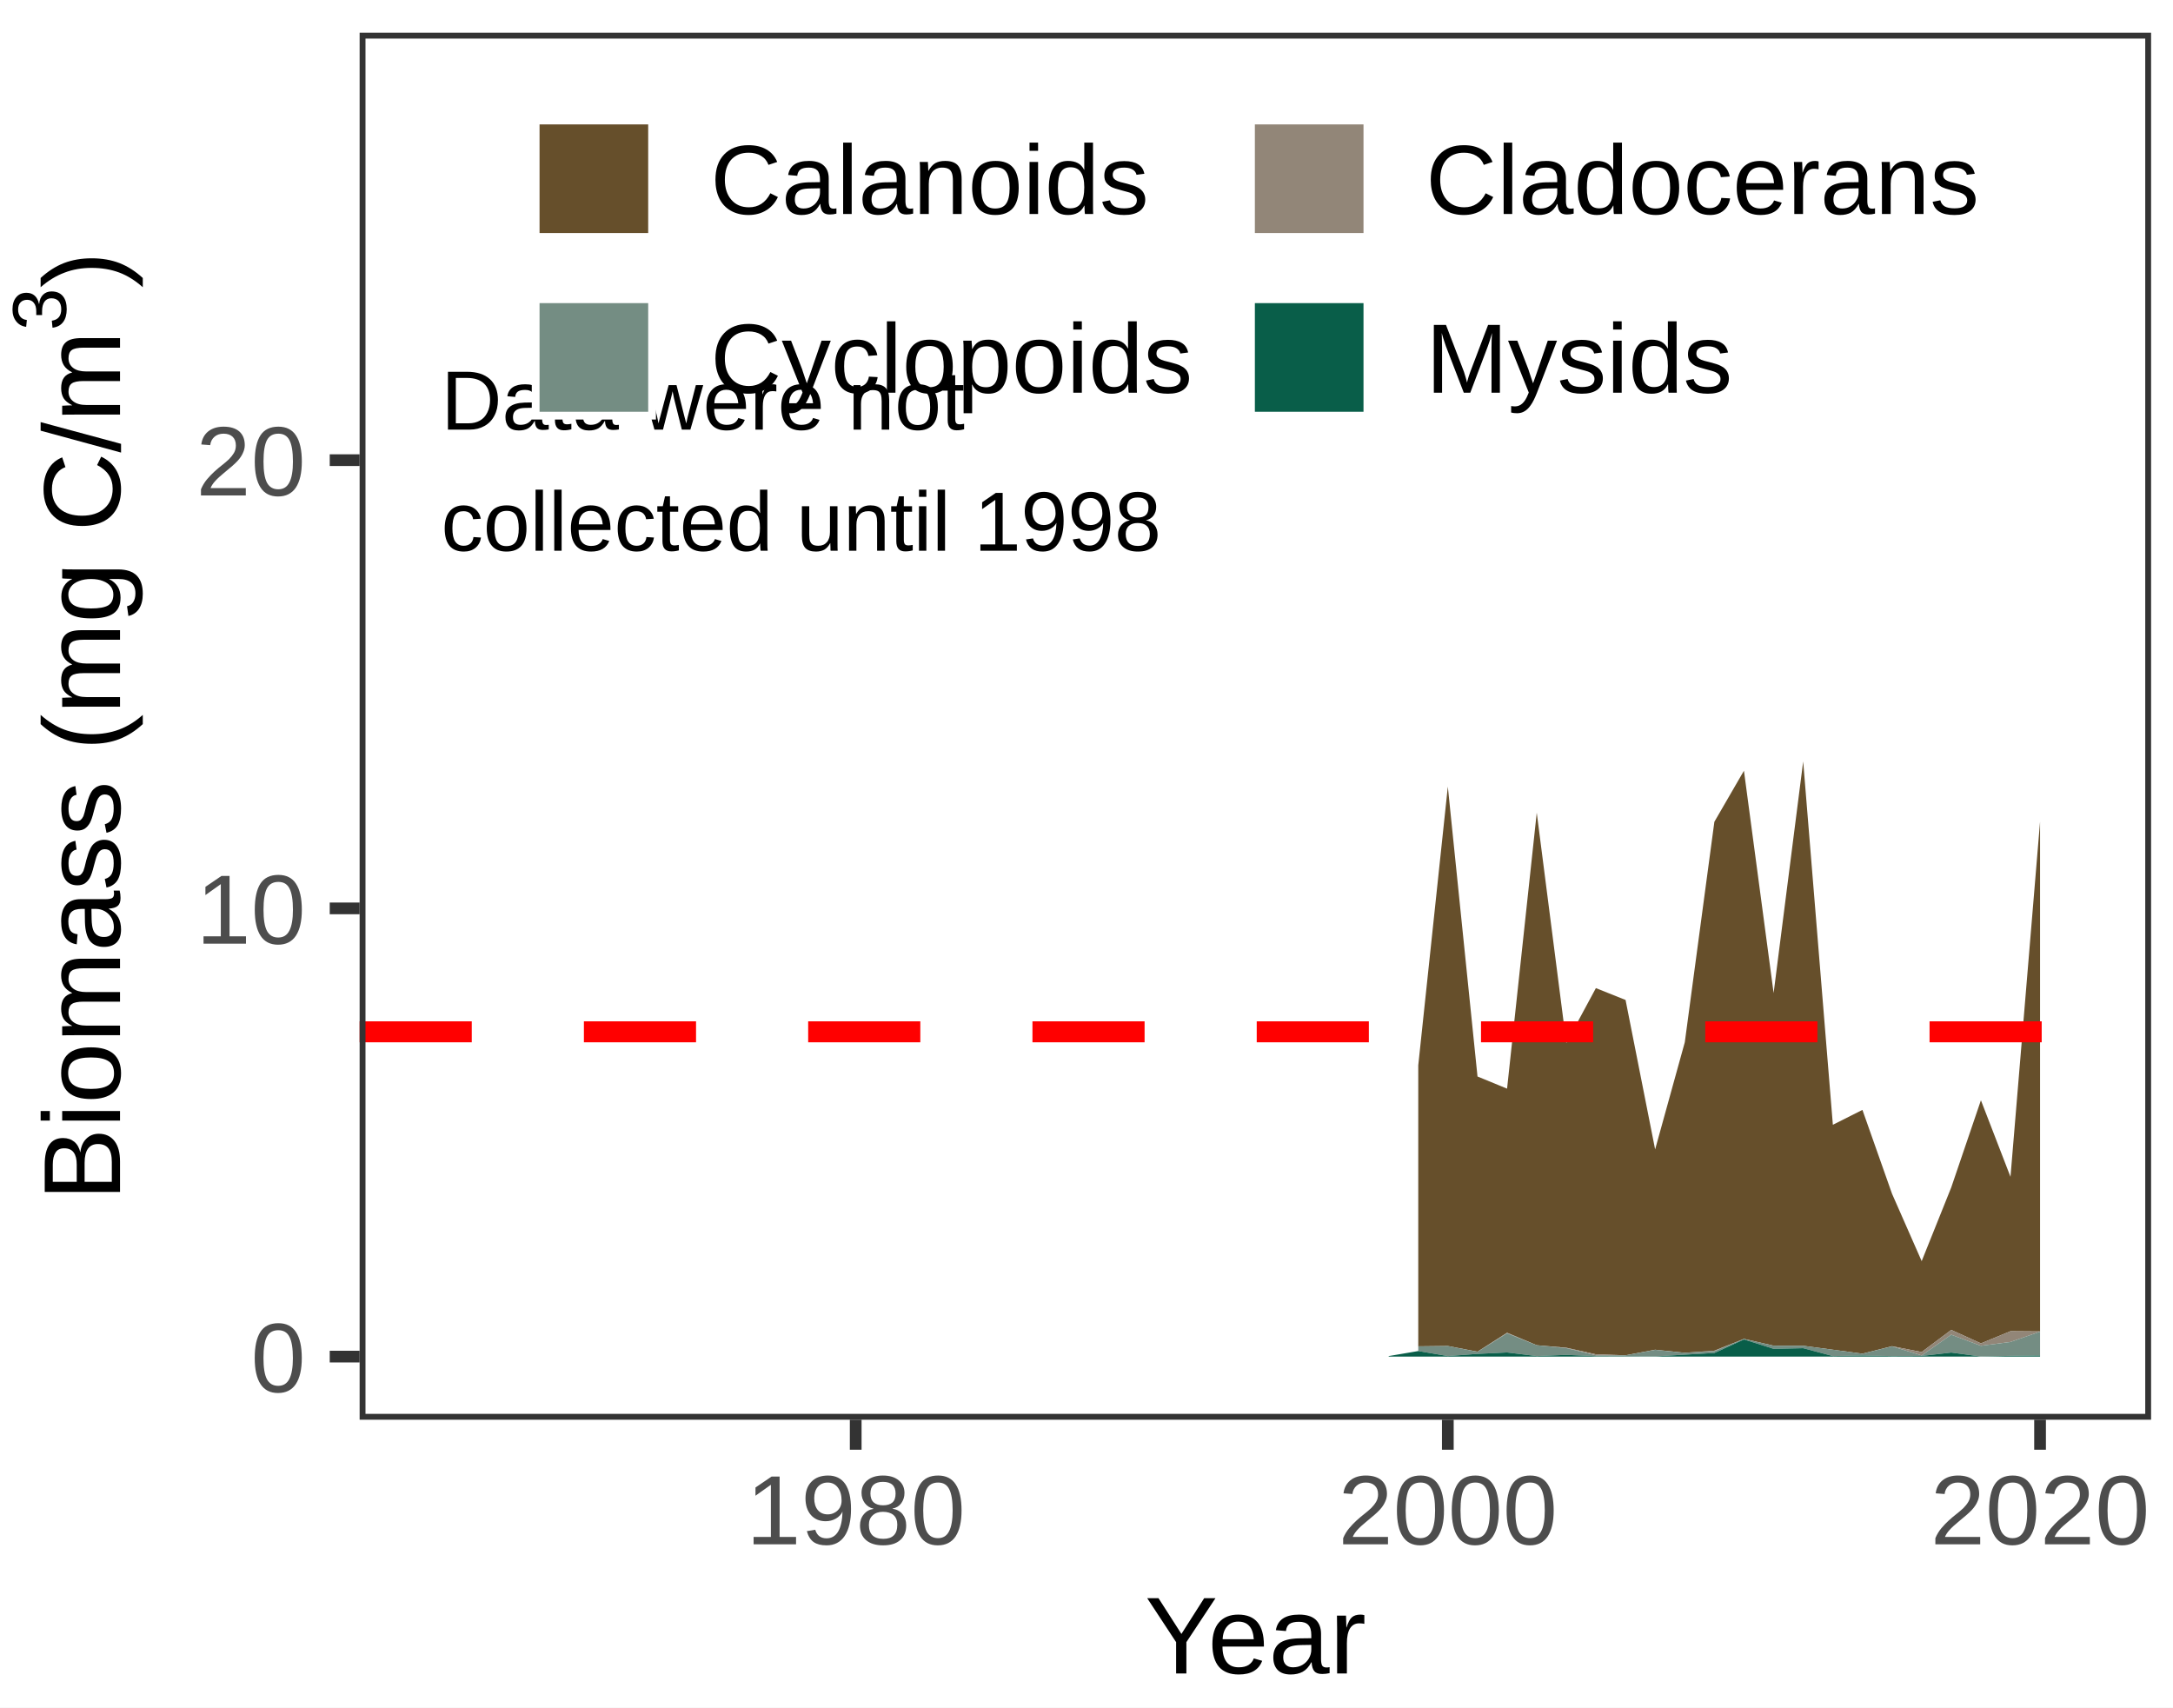
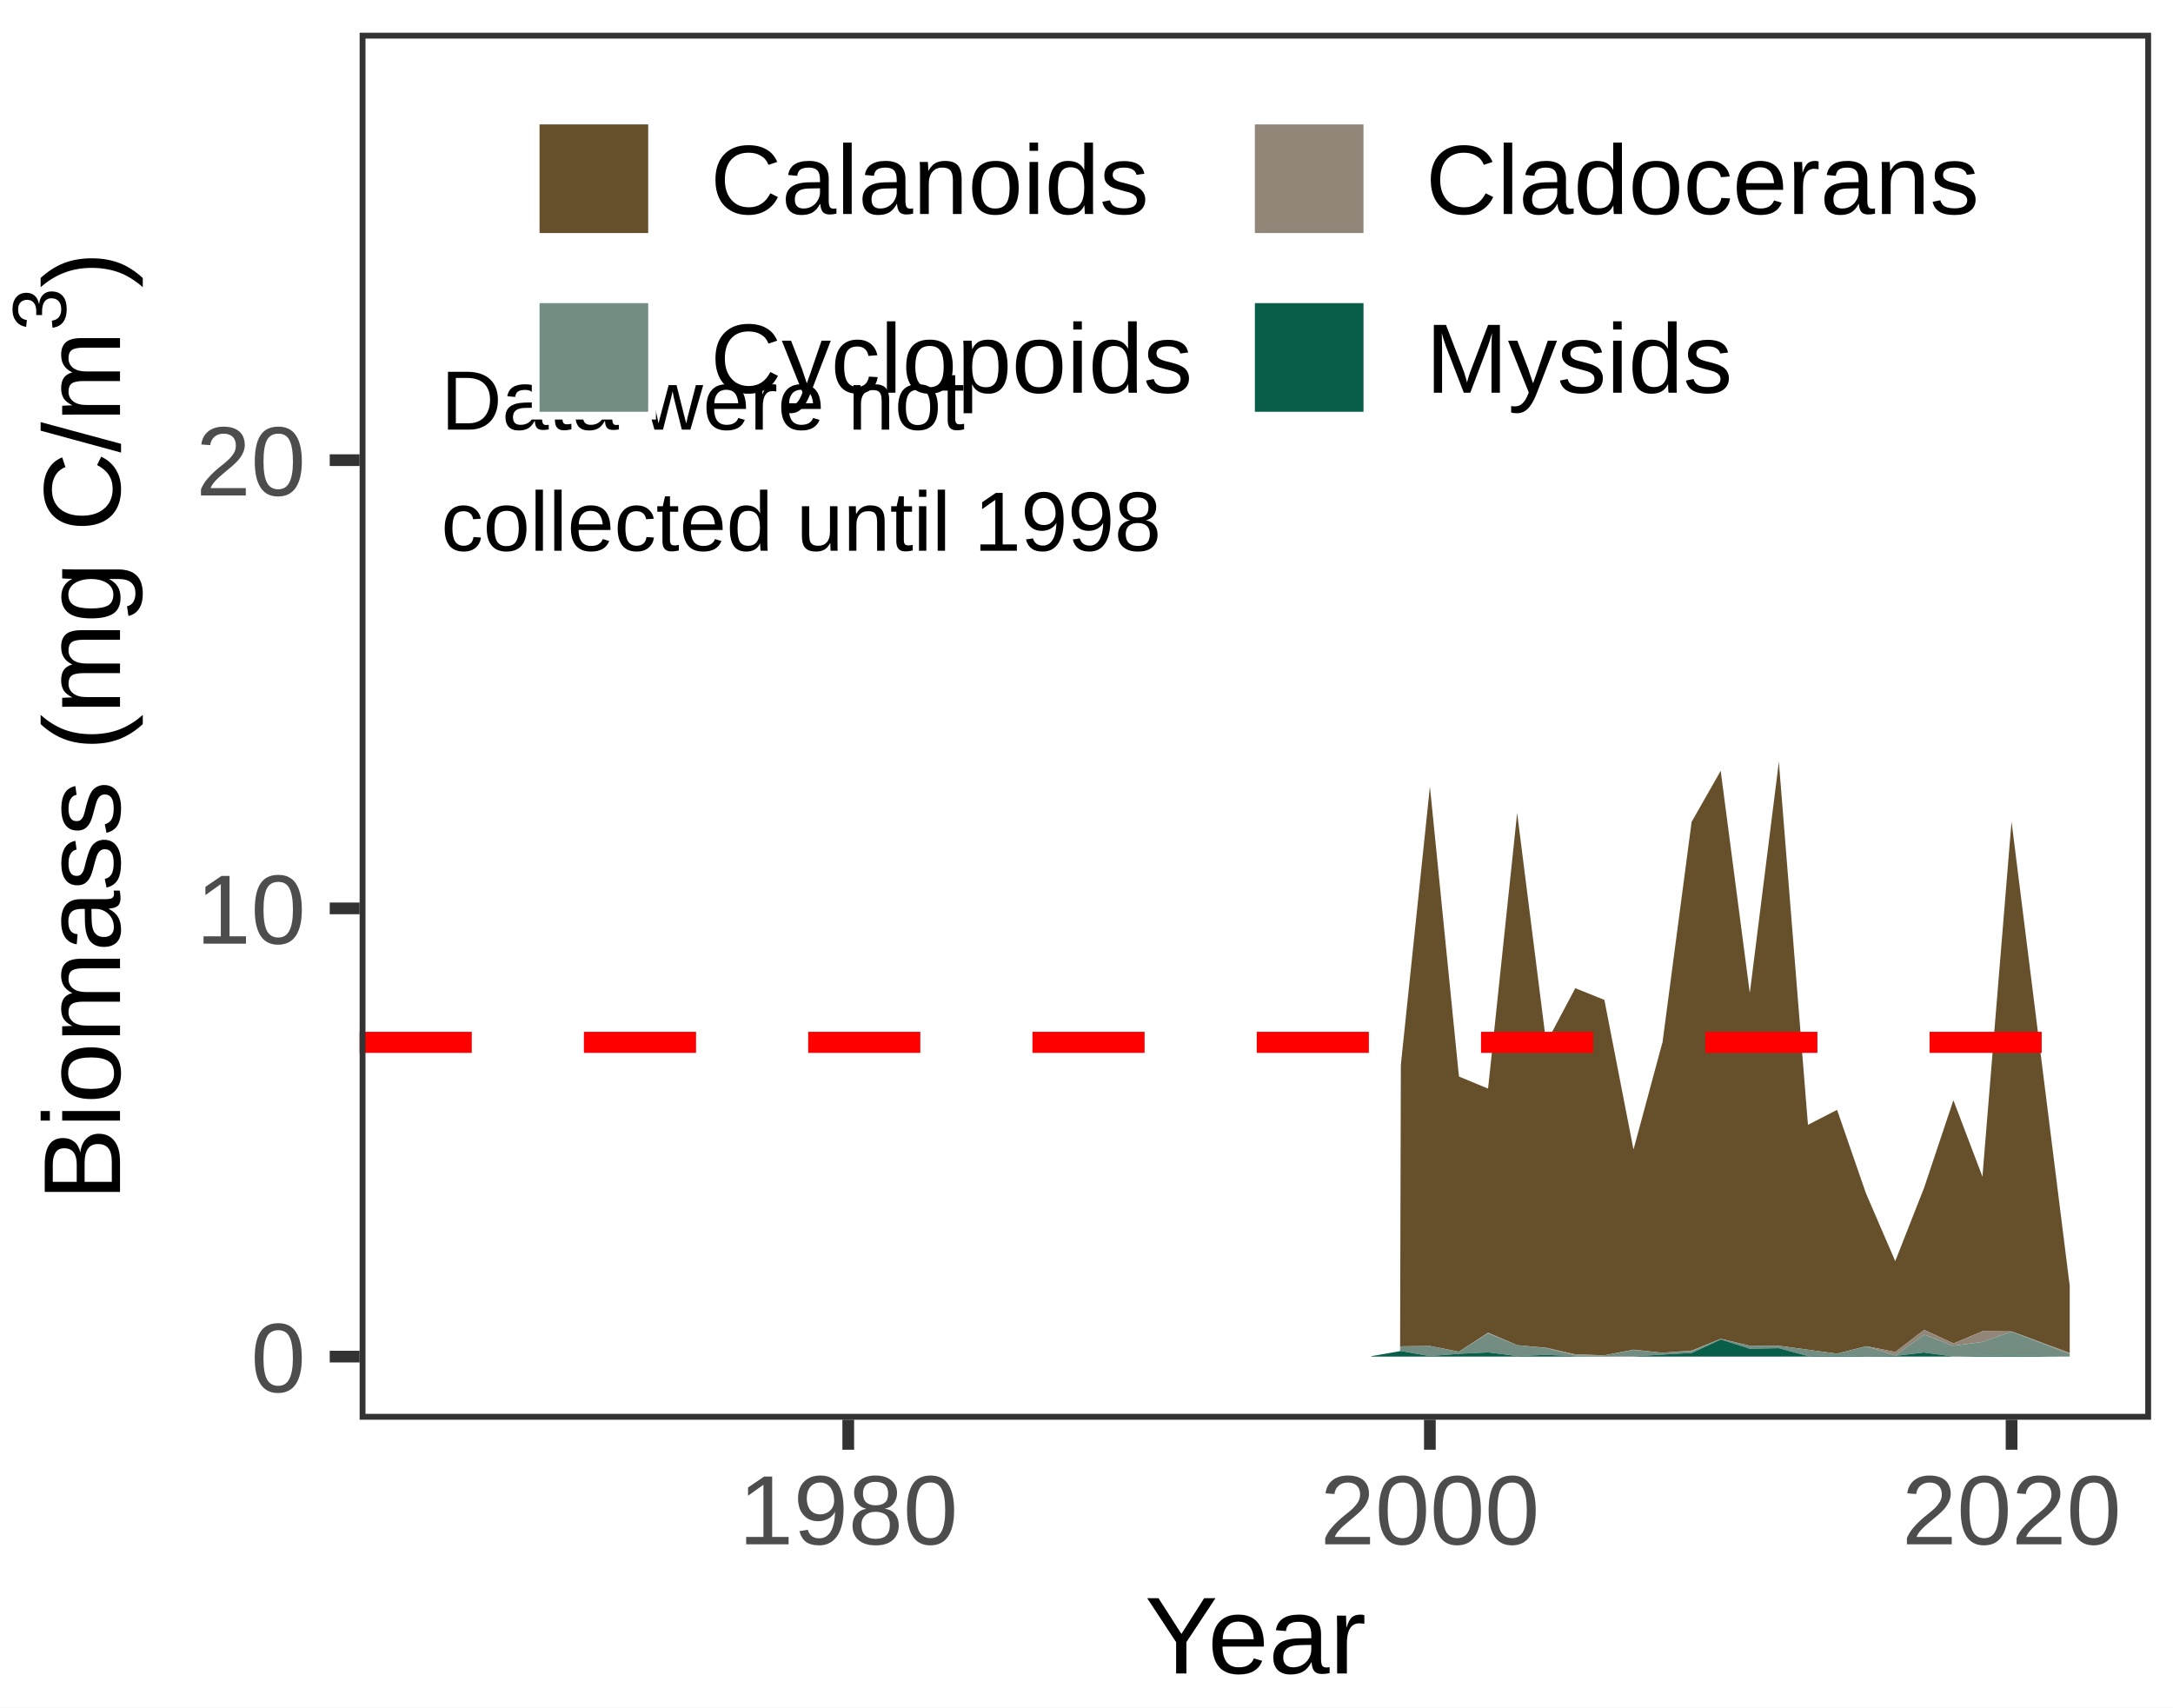
<svg xmlns="http://www.w3.org/2000/svg" class="svglite" width="198.43pt" height="155.91pt" viewBox="0 0 198.43 155.91">
  <defs>
    <style type="text/css">
    .svglite line, .svglite polyline, .svglite polygon, .svglite path, .svglite rect, .svglite circle {
      fill: none;
      stroke: #000000;
      stroke-linecap: round;
      stroke-linejoin: round;
      stroke-miterlimit: 10.00;
    }
    .svglite text {
      white-space: pre;
    }
  </style>
  </defs>
  <rect width="100%" height="100%" style="stroke: none; fill: #FFFFFF;" />
  <defs>
    <clipPath id="cpMC4wMHwxOTguNDN8MC4wMHwxNTUuOTE=">
      <rect x="0.00" y="0.00" width="198.43" height="155.91" />
    </clipPath>
  </defs>
  <g clip-path="url(#cpMC4wMHwxOTguNDN8MC4wMHwxNTUuOTE=)">
    <rect x="0.00" y="0.00" width="198.43" height="155.91" style="stroke-width: 1.07; stroke: #FFFFFF; fill: #FFFFFF;" />
  </g>
  <defs>
    <clipPath id="cpMzIuODR8MTk2LjQzfDIuOTl8MTI5LjY0">
      <rect x="32.84" y="2.99" width="163.59" height="126.65" />
    </clipPath>
  </defs>
  <g clip-path="url(#cpMzIuODR8MTk2LjQzfDIuOTl8MTI5LjY0)">
    <rect x="32.84" y="2.99" width="163.59" height="126.65" style="stroke-width: 1.07; stroke: none; fill: #FFFFFF;" />
-     <polygon points="129.51,97.28 132.21,71.83 134.92,98.30 137.62,99.41 140.33,74.21 143.03,95.24 145.73,90.23 148.44,91.31 151.14,104.96 153.85,95.17 156.55,75.04 159.25,70.38 161.96,90.68 164.66,69.53 167.37,102.71 170.07,101.35 172.77,109.00 175.48,115.16 178.18,108.43 180.89,100.47 183.59,107.46 186.29,75.03 186.29,121.58 183.59,121.56 180.89,122.67 178.18,121.44 175.48,123.46 172.77,122.93 170.07,123.61 167.37,123.25 164.66,122.89 161.96,122.88 159.25,122.26 156.55,123.34 153.85,123.53 151.14,123.25 148.44,123.76 145.73,123.67 143.03,123.07 140.33,122.84 137.62,121.70 134.92,123.43 132.21,122.91 129.51,122.94 " style="stroke-width: 0.00; stroke: none; fill: #664F2B;" />
-     <polyline points="129.51,97.28 132.21,71.83 134.92,98.30 137.62,99.41 140.33,74.21 143.03,95.24 145.73,90.23 148.44,91.31 151.14,104.96 153.85,95.17 156.55,75.04 159.25,70.38 161.96,90.68 164.66,69.53 167.37,102.71 170.07,101.35 172.77,109.00 175.48,115.16 178.18,108.43 180.89,100.47 183.59,107.46 186.29,75.03 " style="stroke-width: 1.07; stroke: none;" />
-     <polygon points="129.51,122.94 132.21,122.91 134.92,123.43 137.62,121.70 140.33,122.84 143.03,123.07 145.73,123.67 148.44,123.76 151.14,123.25 153.85,123.53 156.55,123.34 159.25,122.26 161.96,122.88 164.66,122.89 167.37,123.25 170.07,123.61 172.77,122.93 175.48,123.46 178.18,121.44 180.89,122.67 183.59,121.56 186.29,121.58 186.29,121.60 183.59,122.54 180.89,122.89 178.18,121.88 175.48,123.77 172.77,122.94 170.07,123.61 167.37,123.25 164.66,122.89 161.96,122.88 159.25,122.26 156.55,123.38 153.85,123.53 151.14,123.26 148.44,123.76 145.73,123.76 143.03,123.10 140.33,122.84 137.62,121.75 134.92,123.44 132.21,122.91 129.51,122.94 " style="stroke-width: 0.00; stroke: none; fill: #928678;" />
-     <polyline points="129.51,122.94 132.21,122.91 134.92,123.43 137.62,121.70 140.33,122.84 143.03,123.07 145.73,123.67 148.44,123.76 151.14,123.25 153.85,123.53 156.55,123.34 159.25,122.26 161.96,122.88 164.66,122.89 167.37,123.25 170.07,123.61 172.77,122.93 175.48,123.46 178.18,121.44 180.89,122.67 183.59,121.56 186.29,121.58 " style="stroke-width: 1.07; stroke: none;" />
-     <polygon points="129.51,122.94 132.21,122.91 134.92,123.44 137.62,121.75 140.33,122.84 143.03,123.10 145.73,123.76 148.44,123.76 151.14,123.26 153.85,123.53 156.55,123.38 159.25,122.26 161.96,122.88 164.66,122.89 167.37,123.25 170.07,123.61 172.77,122.94 175.48,123.77 178.18,121.88 180.89,122.89 183.59,122.54 186.29,121.60 186.29,123.78 183.59,123.81 180.89,123.87 178.18,123.51 175.48,123.82 172.77,123.83 170.07,123.78 167.37,123.83 164.66,123.11 161.96,123.17 159.25,122.31 156.55,123.55 153.85,123.70 151.14,123.86 148.44,123.85 145.73,123.84 143.03,123.72 140.33,123.83 137.62,123.50 134.92,123.63 132.21,123.83 129.51,123.37 " style="stroke-width: 0.00; stroke: none; fill: #748D83;" />
-     <polyline points="129.51,122.94 132.21,122.91 134.92,123.44 137.62,121.75 140.33,122.84 143.03,123.10 145.73,123.76 148.44,123.76 151.14,123.26 153.85,123.53 156.55,123.38 159.25,122.26 161.96,122.88 164.66,122.89 167.37,123.25 170.07,123.61 172.77,122.94 175.48,123.77 178.18,121.88 180.89,122.89 183.59,122.54 186.29,121.60 " style="stroke-width: 1.07; stroke: none;" />
-     <polygon points="126.81,123.83 129.51,123.37 132.21,123.83 134.92,123.63 137.62,123.50 140.33,123.83 143.03,123.72 145.73,123.84 148.44,123.85 151.14,123.86 153.85,123.70 156.55,123.55 159.25,122.31 161.96,123.17 164.66,123.11 167.37,123.83 170.07,123.78 172.77,123.83 175.48,123.82 178.18,123.51 180.89,123.87 183.59,123.81 186.29,123.78 186.29,123.88 183.59,123.88 180.89,123.88 178.18,123.88 175.48,123.88 172.77,123.88 170.07,123.88 167.37,123.88 164.66,123.88 161.96,123.88 159.25,123.88 156.55,123.88 153.85,123.88 151.14,123.88 148.44,123.88 145.73,123.88 143.03,123.88 140.33,123.88 137.62,123.88 134.92,123.88 132.21,123.88 129.51,123.88 126.81,123.88 " style="stroke-width: 0.00; stroke: none; fill: #095E49;" />
-     <polyline points="126.81,123.83 129.51,123.37 132.21,123.83 134.92,123.63 137.62,123.50 140.33,123.83 143.03,123.72 145.73,123.84 148.44,123.85 151.14,123.86 153.85,123.70 156.55,123.55 159.25,122.31 161.96,123.17 164.66,123.11 167.37,123.83 170.07,123.78 172.77,123.83 175.48,123.82 178.18,123.51 180.89,123.87 183.59,123.81 186.29,123.78 " style="stroke-width: 1.07; stroke: none;" />
-     <line x1="32.84" y1="94.22" x2="196.43" y2="94.22" style="stroke-width: 1.92; stroke: #FF0000; stroke-dasharray: 10.24,10.24; stroke-linecap: butt;" />
+     <polygon points="127.92,97.28 127.98,96.67 130.51,72.44 130.57,71.83 130.64,72.47 133.16,97.66 133.23,98.30 133.29,98.33 135.82,99.38 135.88,99.41 135.95,98.80 138.48,74.81 138.54,74.21 138.60,74.71 141.13,94.74 141.20,95.24 141.26,95.12 143.79,90.35 143.85,90.23 143.91,90.26 146.44,91.28 146.51,91.31 146.57,91.64 149.10,104.64 149.16,104.96 149.23,104.73 151.75,95.40 151.82,95.17 151.88,94.68 154.41,75.52 154.47,75.04 154.54,74.93 157.07,70.49 157.13,70.38 157.19,70.87 159.72,90.19 159.78,90.68 159.85,90.17 162.38,70.04 162.44,69.53 162.50,70.33 165.03,101.91 165.10,102.71 165.16,102.68 167.69,101.38 167.75,101.35 167.82,101.54 170.34,108.82 170.41,109.00 170.47,109.15 173.00,115.01 173.06,115.16 173.13,115.00 175.65,108.59 175.72,108.43 175.78,108.23 178.31,100.66 178.37,100.47 178.44,100.63 180.97,107.29 181.03,107.46 181.09,106.68 183.62,75.80 183.69,75.03 183.75,75.53 188.93,116.87 189.00,117.38 189.00,123.55 188.93,123.52 183.75,121.60 183.69,121.58 183.62,121.58 181.09,121.56 181.03,121.56 180.97,121.59 178.44,122.65 178.37,122.67 178.31,122.64 175.78,121.47 175.72,121.44 175.65,121.48 173.13,123.41 173.06,123.46 173.00,123.44 170.47,122.94 170.41,122.93 170.34,122.95 167.82,123.59 167.75,123.61 167.69,123.60 165.16,123.26 165.10,123.25 165.03,123.24 162.50,122.90 162.44,122.89 162.38,122.89 159.85,122.88 159.78,122.88 159.72,122.87 157.19,122.27 157.13,122.26 157.07,122.28 154.54,123.31 154.47,123.34 154.41,123.34 151.88,123.52 151.82,123.53 151.75,123.52 149.23,123.25 149.16,123.25 149.10,123.26 146.57,123.75 146.51,123.76 146.44,123.76 143.91,123.67 143.85,123.67 143.79,123.66 141.26,123.09 141.20,123.07 141.13,123.07 138.60,122.84 138.54,122.84 138.48,122.81 135.95,121.72 135.88,121.70 135.82,121.74 133.29,123.39 133.23,123.43 133.16,123.42 130.64,122.92 130.57,122.91 130.51,122.91 127.98,122.94 127.92,122.94 127.85,123.38 " style="stroke-width: 0.00; stroke: none; stroke-linecap: butt; fill: #664F2B;" />
+     <polyline points="127.92,97.28 127.98,96.67 130.51,72.44 130.57,71.83 130.64,72.47 133.16,97.66 133.23,98.30 133.29,98.33 135.82,99.38 135.88,99.41 135.95,98.80 138.48,74.81 138.54,74.21 138.60,74.71 141.13,94.74 141.20,95.24 141.26,95.12 143.79,90.35 143.85,90.23 143.91,90.26 146.44,91.28 146.51,91.31 146.57,91.64 149.10,104.64 149.16,104.96 149.23,104.73 151.75,95.40 151.82,95.17 151.88,94.68 154.41,75.52 154.47,75.04 154.54,74.93 157.07,70.49 157.13,70.38 157.19,70.87 159.72,90.19 159.78,90.68 159.85,90.17 162.38,70.04 162.44,69.53 162.50,70.33 165.03,101.91 165.10,102.71 165.16,102.68 167.69,101.38 167.75,101.35 167.82,101.54 170.34,108.82 170.41,109.00 170.47,109.15 173.00,115.01 173.06,115.16 173.13,115.00 175.65,108.59 175.72,108.43 175.78,108.23 178.31,100.66 178.37,100.47 178.44,100.63 180.97,107.29 181.03,107.46 181.09,106.68 183.62,75.80 183.69,75.03 183.75,75.53 188.93,116.87 189.00,117.38 " style="stroke-width: 1.07; stroke: none; stroke-linecap: butt;" />
+     <polygon points="127.92,122.94 127.98,122.94 130.51,122.91 130.57,122.91 130.64,122.92 133.16,123.42 133.23,123.43 133.29,123.39 135.82,121.74 135.88,121.70 135.95,121.72 138.48,122.81 138.54,122.84 138.60,122.84 141.13,123.07 141.20,123.07 141.26,123.09 143.79,123.66 143.85,123.67 143.91,123.67 146.44,123.76 146.51,123.76 146.57,123.75 149.10,123.26 149.16,123.25 149.23,123.25 151.75,123.52 151.82,123.53 151.88,123.52 154.41,123.34 154.47,123.34 154.54,123.31 157.07,122.28 157.13,122.26 157.19,122.27 159.72,122.87 159.78,122.88 159.85,122.88 162.38,122.89 162.44,122.89 162.50,122.90 165.03,123.24 165.10,123.25 165.16,123.26 167.69,123.60 167.75,123.61 167.82,123.59 170.34,122.95 170.41,122.93 170.47,122.94 173.00,123.44 173.06,123.46 173.13,123.41 175.65,121.48 175.72,121.44 175.78,121.47 178.31,122.64 178.37,122.67 178.44,122.65 180.97,121.59 181.03,121.56 181.09,121.56 183.62,121.58 183.69,121.58 183.75,121.60 188.93,123.52 189.00,123.55 189.00,123.64 188.93,123.61 183.75,121.62 183.69,121.60 183.62,121.62 181.09,122.52 181.03,122.54 180.97,122.55 178.44,122.88 178.37,122.89 178.31,122.87 175.78,121.90 175.72,121.88 175.65,121.92 173.13,123.72 173.06,123.77 173.00,123.75 170.47,122.96 170.41,122.94 170.34,122.96 167.82,123.59 167.75,123.61 167.69,123.60 165.16,123.26 165.10,123.25 165.03,123.24 162.50,122.90 162.44,122.89 162.38,122.89 159.85,122.88 159.78,122.88 159.72,122.87 157.19,122.28 157.13,122.26 157.07,122.29 154.54,123.35 154.47,123.38 154.41,123.38 151.88,123.52 151.82,123.53 151.75,123.52 149.23,123.27 149.16,123.26 149.10,123.28 146.57,123.75 146.51,123.76 146.44,123.76 143.91,123.76 143.85,123.76 143.79,123.74 141.26,123.12 141.20,123.10 141.13,123.09 138.60,122.84 138.54,122.84 138.48,122.81 135.95,121.78 135.88,121.75 135.82,121.79 133.29,123.40 133.23,123.44 133.16,123.43 130.64,122.92 130.57,122.91 130.51,122.91 127.98,122.94 127.92,122.94 127.85,123.38 " style="stroke-width: 0.00; stroke: none; stroke-linecap: butt; fill: #928678;" />
+     <polyline points="127.92,122.94 127.98,122.94 130.51,122.91 130.57,122.91 130.64,122.92 133.16,123.42 133.23,123.43 133.29,123.39 135.82,121.74 135.88,121.70 135.95,121.72 138.48,122.81 138.54,122.84 138.60,122.84 141.13,123.07 141.20,123.07 141.26,123.09 143.79,123.66 143.85,123.67 143.91,123.67 146.44,123.76 146.51,123.76 146.57,123.75 149.10,123.26 149.16,123.25 149.23,123.25 151.75,123.52 151.82,123.53 151.88,123.52 154.41,123.34 154.47,123.34 154.54,123.31 157.07,122.28 157.13,122.26 157.19,122.27 159.72,122.87 159.78,122.88 159.85,122.88 162.38,122.89 162.44,122.89 162.50,122.90 165.03,123.24 165.10,123.25 165.16,123.26 167.69,123.60 167.75,123.61 167.82,123.59 170.34,122.95 170.41,122.93 170.47,122.94 173.00,123.44 173.06,123.46 173.13,123.41 175.65,121.48 175.72,121.44 175.78,121.47 178.31,122.64 178.37,122.67 178.44,122.65 180.97,121.59 181.03,121.56 181.09,121.56 183.62,121.58 183.69,121.58 183.75,121.60 188.93,123.52 189.00,123.55 " style="stroke-width: 1.07; stroke: none; stroke-linecap: butt;" />
+     <polygon points="127.92,122.94 127.98,122.94 130.51,122.91 130.57,122.91 130.64,122.92 133.16,123.43 133.23,123.44 133.29,123.40 135.82,121.79 135.88,121.75 135.95,121.78 138.48,122.81 138.54,122.84 138.60,122.84 141.13,123.09 141.20,123.10 141.26,123.12 143.79,123.74 143.85,123.76 143.91,123.76 146.44,123.76 146.51,123.76 146.57,123.75 149.10,123.28 149.16,123.26 149.23,123.27 151.75,123.52 151.82,123.53 151.88,123.52 154.41,123.38 154.47,123.38 154.54,123.35 157.07,122.29 157.13,122.26 157.19,122.28 159.72,122.87 159.78,122.88 159.85,122.88 162.38,122.89 162.44,122.89 162.50,122.90 165.03,123.24 165.10,123.25 165.16,123.26 167.69,123.60 167.75,123.61 167.82,123.59 170.34,122.96 170.41,122.94 170.47,122.96 173.00,123.75 173.06,123.77 173.13,123.72 175.65,121.92 175.72,121.88 175.78,121.90 178.31,122.87 178.37,122.89 178.44,122.88 180.97,122.55 181.03,122.54 181.09,122.52 183.62,121.62 183.69,121.60 183.75,121.62 188.93,123.61 189.00,123.64 189.00,123.87 188.93,123.87 183.75,123.78 183.69,123.78 183.62,123.78 181.09,123.81 181.03,123.81 180.97,123.81 178.44,123.86 178.37,123.87 178.31,123.86 175.78,123.52 175.72,123.51 175.65,123.51 173.13,123.81 173.06,123.82 173.00,123.82 170.47,123.83 170.41,123.83 170.34,123.83 167.82,123.78 167.75,123.78 167.69,123.78 165.16,123.83 165.10,123.83 165.03,123.81 162.50,123.13 162.44,123.11 162.38,123.11 159.85,123.16 159.78,123.17 159.72,123.14 157.19,122.33 157.13,122.31 157.07,122.34 154.54,123.52 154.47,123.55 154.41,123.55 151.88,123.69 151.82,123.70 151.75,123.70 149.23,123.85 149.16,123.86 149.10,123.86 146.57,123.85 146.51,123.85 146.44,123.85 143.91,123.84 143.85,123.84 143.79,123.84 141.26,123.72 141.20,123.72 141.13,123.72 138.60,123.83 138.54,123.83 138.48,123.82 135.95,123.50 135.88,123.50 135.82,123.50 133.29,123.62 133.23,123.63 133.16,123.63 130.64,123.82 130.57,123.83 130.51,123.82 127.98,123.38 127.92,123.37 127.85,123.38 " style="stroke-width: 0.00; stroke: none; stroke-linecap: butt; fill: #748D83;" />
+     <polyline points="127.92,122.94 127.98,122.94 130.51,122.91 130.57,122.91 130.64,122.92 133.16,123.43 133.23,123.44 133.29,123.40 135.82,121.79 135.88,121.75 135.95,121.78 138.48,122.81 138.54,122.84 138.60,122.84 141.13,123.09 141.20,123.10 141.26,123.12 143.79,123.74 143.85,123.76 143.91,123.76 146.44,123.76 146.51,123.76 146.57,123.75 149.10,123.28 149.16,123.26 149.23,123.27 151.75,123.52 151.82,123.53 151.88,123.52 154.41,123.38 154.47,123.38 154.54,123.35 157.07,122.29 157.13,122.26 157.19,122.28 159.72,122.87 159.78,122.88 159.85,122.88 162.38,122.89 162.44,122.89 162.50,122.90 165.03,123.24 165.10,123.25 165.16,123.26 167.69,123.60 167.75,123.61 167.82,123.59 170.34,122.96 170.41,122.94 170.47,122.96 173.00,123.75 173.06,123.77 173.13,123.72 175.65,121.92 175.72,121.88 175.78,121.90 178.31,122.87 178.37,122.89 178.44,122.88 180.97,122.55 181.03,122.54 181.09,122.52 183.62,121.62 183.69,121.60 183.75,121.62 188.93,123.61 189.00,123.64 " style="stroke-width: 1.07; stroke: none; stroke-linecap: butt;" />
+     <polygon points="125.26,123.83 125.33,123.82 127.85,123.38 127.92,123.37 127.98,123.38 130.51,123.82 130.57,123.83 130.64,123.82 133.16,123.63 133.23,123.63 133.29,123.62 135.82,123.50 135.88,123.50 135.95,123.50 138.48,123.82 138.54,123.83 138.60,123.83 141.13,123.72 141.20,123.72 141.26,123.72 143.79,123.84 143.85,123.84 143.91,123.84 146.44,123.85 146.51,123.85 146.57,123.85 149.10,123.86 149.16,123.86 149.23,123.85 151.75,123.70 151.82,123.70 151.88,123.69 154.41,123.55 154.47,123.55 154.54,123.52 157.07,122.34 157.13,122.31 157.19,122.33 159.72,123.14 159.78,123.17 159.85,123.16 162.38,123.11 162.44,123.11 162.50,123.13 165.03,123.81 165.10,123.83 165.16,123.83 167.69,123.78 167.75,123.78 167.82,123.78 170.34,123.83 170.41,123.83 170.47,123.83 173.00,123.82 173.06,123.82 173.13,123.81 175.65,123.51 175.72,123.51 175.78,123.52 178.31,123.86 178.37,123.87 178.44,123.86 180.97,123.81 181.03,123.81 181.09,123.81 183.62,123.78 183.69,123.78 183.75,123.78 188.93,123.87 189.00,123.87 189.00,123.88 188.93,123.88 183.75,123.88 183.69,123.88 183.62,123.88 181.09,123.88 181.03,123.88 180.97,123.88 178.44,123.88 178.37,123.88 178.31,123.88 175.78,123.88 175.72,123.88 175.65,123.88 173.13,123.88 173.06,123.88 173.00,123.88 170.47,123.88 170.41,123.88 170.34,123.88 167.82,123.88 167.75,123.88 167.69,123.88 165.16,123.88 165.10,123.88 165.03,123.88 162.50,123.88 162.44,123.88 162.38,123.88 159.85,123.88 159.78,123.88 159.72,123.88 157.19,123.88 157.13,123.88 157.07,123.88 154.54,123.88 154.47,123.88 154.41,123.88 151.88,123.88 151.82,123.88 151.75,123.88 149.23,123.88 149.16,123.88 149.10,123.88 146.57,123.88 146.51,123.88 146.44,123.88 143.91,123.88 143.85,123.88 143.79,123.88 141.26,123.88 141.20,123.88 141.13,123.88 138.60,123.88 138.54,123.88 138.48,123.88 135.95,123.88 135.88,123.88 135.82,123.88 133.29,123.88 133.23,123.88 133.16,123.88 130.64,123.88 130.57,123.88 130.51,123.88 127.98,123.88 127.92,123.88 127.85,123.88 125.33,123.88 125.26,123.88 125.20,123.88 " style="stroke-width: 0.00; stroke: none; stroke-linecap: butt; fill: #095E49;" />
+     <polyline points="125.26,123.83 125.33,123.82 127.85,123.38 127.92,123.37 127.98,123.38 130.51,123.82 130.57,123.83 130.64,123.82 133.16,123.63 133.23,123.63 133.29,123.62 135.82,123.50 135.88,123.50 135.95,123.50 138.48,123.82 138.54,123.83 138.60,123.83 141.13,123.72 141.20,123.72 141.26,123.72 143.79,123.84 143.85,123.84 143.91,123.84 146.44,123.85 146.51,123.85 146.57,123.85 149.10,123.86 149.16,123.86 149.23,123.85 151.75,123.70 151.82,123.70 151.88,123.69 154.41,123.55 154.47,123.55 154.54,123.52 157.07,122.34 157.13,122.31 157.19,122.33 159.72,123.14 159.78,123.17 159.85,123.16 162.38,123.11 162.44,123.11 162.50,123.13 165.03,123.81 165.10,123.83 165.16,123.83 167.69,123.78 167.75,123.78 167.82,123.78 170.34,123.83 170.41,123.83 170.47,123.83 173.00,123.82 173.06,123.82 173.13,123.81 175.65,123.51 175.72,123.51 175.78,123.52 178.31,123.86 178.37,123.87 178.44,123.86 180.97,123.81 181.03,123.81 181.09,123.81 183.62,123.78 183.69,123.78 183.75,123.78 188.93,123.87 189.00,123.87 " style="stroke-width: 1.07; stroke: none; stroke-linecap: butt;" />
+     <line x1="32.84" y1="95.18" x2="196.43" y2="95.18" style="stroke-width: 1.92; stroke: #FF0000; stroke-dasharray: 10.24,10.24; stroke-linecap: butt;" />
    <text x="40.28" y="39.23" style="font-size: 7.68px; font-family: &quot;Arial&quot;;" textLength="49.92px" lengthAdjust="spacingAndGlyphs">Data were not </text>
    <text x="40.28" y="50.29" style="font-size: 7.68px; font-family: &quot;Arial&quot;;" textLength="67.85px" lengthAdjust="spacingAndGlyphs"> collected until 1998</text>
    <rect x="32.84" y="2.99" width="163.59" height="126.65" style="stroke-width: 1.07; stroke: #333333;" />
  </g>
  <g clip-path="url(#cpMC4wMHwxOTguNDN8MC4wMHwxNTUuOTE=)">
    <text x="27.91" y="127.11" text-anchor="end" style="font-size: 9.00px;fill: #4D4D4D; font-family: &quot;Arial&quot;;" textLength="5.00px" lengthAdjust="spacingAndGlyphs">0</text>
    <text x="27.91" y="86.17" text-anchor="end" style="font-size: 9.00px;fill: #4D4D4D; font-family: &quot;Arial&quot;;" textLength="10.01px" lengthAdjust="spacingAndGlyphs">10</text>
    <text x="27.91" y="45.24" text-anchor="end" style="font-size: 9.00px;fill: #4D4D4D; font-family: &quot;Arial&quot;;" textLength="10.01px" lengthAdjust="spacingAndGlyphs">20</text>
    <polyline points="30.11,123.88 32.84,123.88 " style="stroke-width: 1.07; stroke: #333333; stroke-linecap: butt;" />
    <polyline points="30.11,82.95 32.84,82.95 " style="stroke-width: 1.07; stroke: #333333; stroke-linecap: butt;" />
    <polyline points="30.11,42.02 32.84,42.02 " style="stroke-width: 1.07; stroke: #333333; stroke-linecap: butt;" />
-     <polyline points="78.14,132.38 78.14,129.64 " style="stroke-width: 1.07; stroke: #333333; stroke-linecap: butt;" />
-     <polyline points="132.21,132.38 132.21,129.64 " style="stroke-width: 1.07; stroke: #333333; stroke-linecap: butt;" />
-     <polyline points="186.29,132.38 186.29,129.64 " style="stroke-width: 1.07; stroke: #333333; stroke-linecap: butt;" />
-     <text x="78.14" y="141.02" text-anchor="middle" style="font-size: 9.00px;fill: #4D4D4D; font-family: &quot;Arial&quot;;" textLength="20.02px" lengthAdjust="spacingAndGlyphs">1980</text>
-     <text x="132.21" y="141.02" text-anchor="middle" style="font-size: 9.00px;fill: #4D4D4D; font-family: &quot;Arial&quot;;" textLength="20.02px" lengthAdjust="spacingAndGlyphs">2000</text>
-     <text x="186.29" y="141.02" text-anchor="middle" style="font-size: 9.00px;fill: #4D4D4D; font-family: &quot;Arial&quot;;" textLength="20.02px" lengthAdjust="spacingAndGlyphs">2020</text>
+     <polyline points="77.46,132.38 77.46,129.64 " style="stroke-width: 1.07; stroke: #333333; stroke-linecap: butt;" />
+     <polyline points="130.57,132.38 130.57,129.64 " style="stroke-width: 1.07; stroke: #333333; stroke-linecap: butt;" />
+     <polyline points="183.69,132.38 183.69,129.64 " style="stroke-width: 1.07; stroke: #333333; stroke-linecap: butt;" />
+     <text x="77.46" y="141.02" text-anchor="middle" style="font-size: 9.00px;fill: #4D4D4D; font-family: &quot;Arial&quot;;" textLength="20.02px" lengthAdjust="spacingAndGlyphs">1980</text>
+     <text x="130.57" y="141.02" text-anchor="middle" style="font-size: 9.00px;fill: #4D4D4D; font-family: &quot;Arial&quot;;" textLength="20.02px" lengthAdjust="spacingAndGlyphs">2000</text>
+     <text x="183.69" y="141.02" text-anchor="middle" style="font-size: 9.00px;fill: #4D4D4D; font-family: &quot;Arial&quot;;" textLength="20.02px" lengthAdjust="spacingAndGlyphs">2020</text>
    <text x="114.64" y="152.81" text-anchor="middle" style="font-size: 10.00px; font-family: &quot;Arial&quot;;" textLength="20.22px" lengthAdjust="spacingAndGlyphs">Year</text>
    <text transform="translate(10.96,109.67) rotate(-90)" style="font-size: 10.00px; font-family: &quot;Arial&quot;;" textLength="79.48px" lengthAdjust="spacingAndGlyphs">Biomass (mg C/m</text>
    <text transform="translate(6.03,30.19) rotate(-90)" style="font-size: 7.00px; font-family: &quot;Arial&quot;;" textLength="3.90px" lengthAdjust="spacingAndGlyphs">3</text>
    <text transform="translate(10.96,26.29) rotate(-90)" style="font-size: 10.00px; font-family: &quot;Arial&quot;;" textLength="3.33px" lengthAdjust="spacingAndGlyphs">)</text>
    <rect x="48.56" y="10.65" width="11.34" height="11.34" style="stroke-width: 1.07; stroke: none; fill: #FFFFFF;" />
-     <rect x="49.27" y="11.36" width="9.92" height="9.92" style="stroke-width: 1.07; stroke: none; stroke-linecap: square; stroke-linejoin: miter; fill: #664F2B;" />
+     <rect x="49.27" y="11.36" width="9.92" height="9.92" style="stroke-width: 1.07; stroke: none; stroke-linecap: butt; stroke-linejoin: miter; fill: #664F2B;" />
    <rect x="113.88" y="10.65" width="11.34" height="11.34" style="stroke-width: 1.07; stroke: none; fill: #FFFFFF;" />
-     <rect x="114.59" y="11.36" width="9.92" height="9.92" style="stroke-width: 1.07; stroke: none; stroke-linecap: square; stroke-linejoin: miter; fill: #928678;" />
+     <rect x="114.59" y="11.36" width="9.92" height="9.92" style="stroke-width: 1.07; stroke: none; stroke-linecap: butt; stroke-linejoin: miter; fill: #928678;" />
    <rect x="48.56" y="26.97" width="11.34" height="11.34" style="stroke-width: 1.07; stroke: none; fill: #FFFFFF;" />
-     <rect x="49.27" y="27.68" width="9.92" height="9.92" style="stroke-width: 1.07; stroke: none; stroke-linecap: square; stroke-linejoin: miter; fill: #748D83;" />
+     <rect x="49.27" y="27.68" width="9.92" height="9.92" style="stroke-width: 1.07; stroke: none; stroke-linecap: butt; stroke-linejoin: miter; fill: #748D83;" />
    <rect x="113.88" y="26.97" width="11.34" height="11.34" style="stroke-width: 1.07; stroke: none; fill: #FFFFFF;" />
-     <rect x="114.59" y="27.68" width="9.92" height="9.92" style="stroke-width: 1.07; stroke: none; stroke-linecap: square; stroke-linejoin: miter; fill: #095E49;" />
+     <rect x="114.59" y="27.68" width="9.92" height="9.92" style="stroke-width: 1.07; stroke: none; stroke-linecap: butt; stroke-linejoin: miter; fill: #095E49;" />
    <text x="64.88" y="19.54" style="font-size: 9.00px; font-family: &quot;Arial&quot;;" textLength="40.02px" lengthAdjust="spacingAndGlyphs">Calanoids</text>
    <text x="130.20" y="19.54" style="font-size: 9.00px; font-family: &quot;Arial&quot;;" textLength="50.52px" lengthAdjust="spacingAndGlyphs">Cladocerans</text>
    <text x="64.88" y="35.86" style="font-size: 9.00px; font-family: &quot;Arial&quot;;" textLength="44.02px" lengthAdjust="spacingAndGlyphs">Cyclopoids</text>
    <text x="130.20" y="35.86" style="font-size: 9.00px; font-family: &quot;Arial&quot;;" textLength="28.00px" lengthAdjust="spacingAndGlyphs">Mysids</text>
  </g>
</svg>
